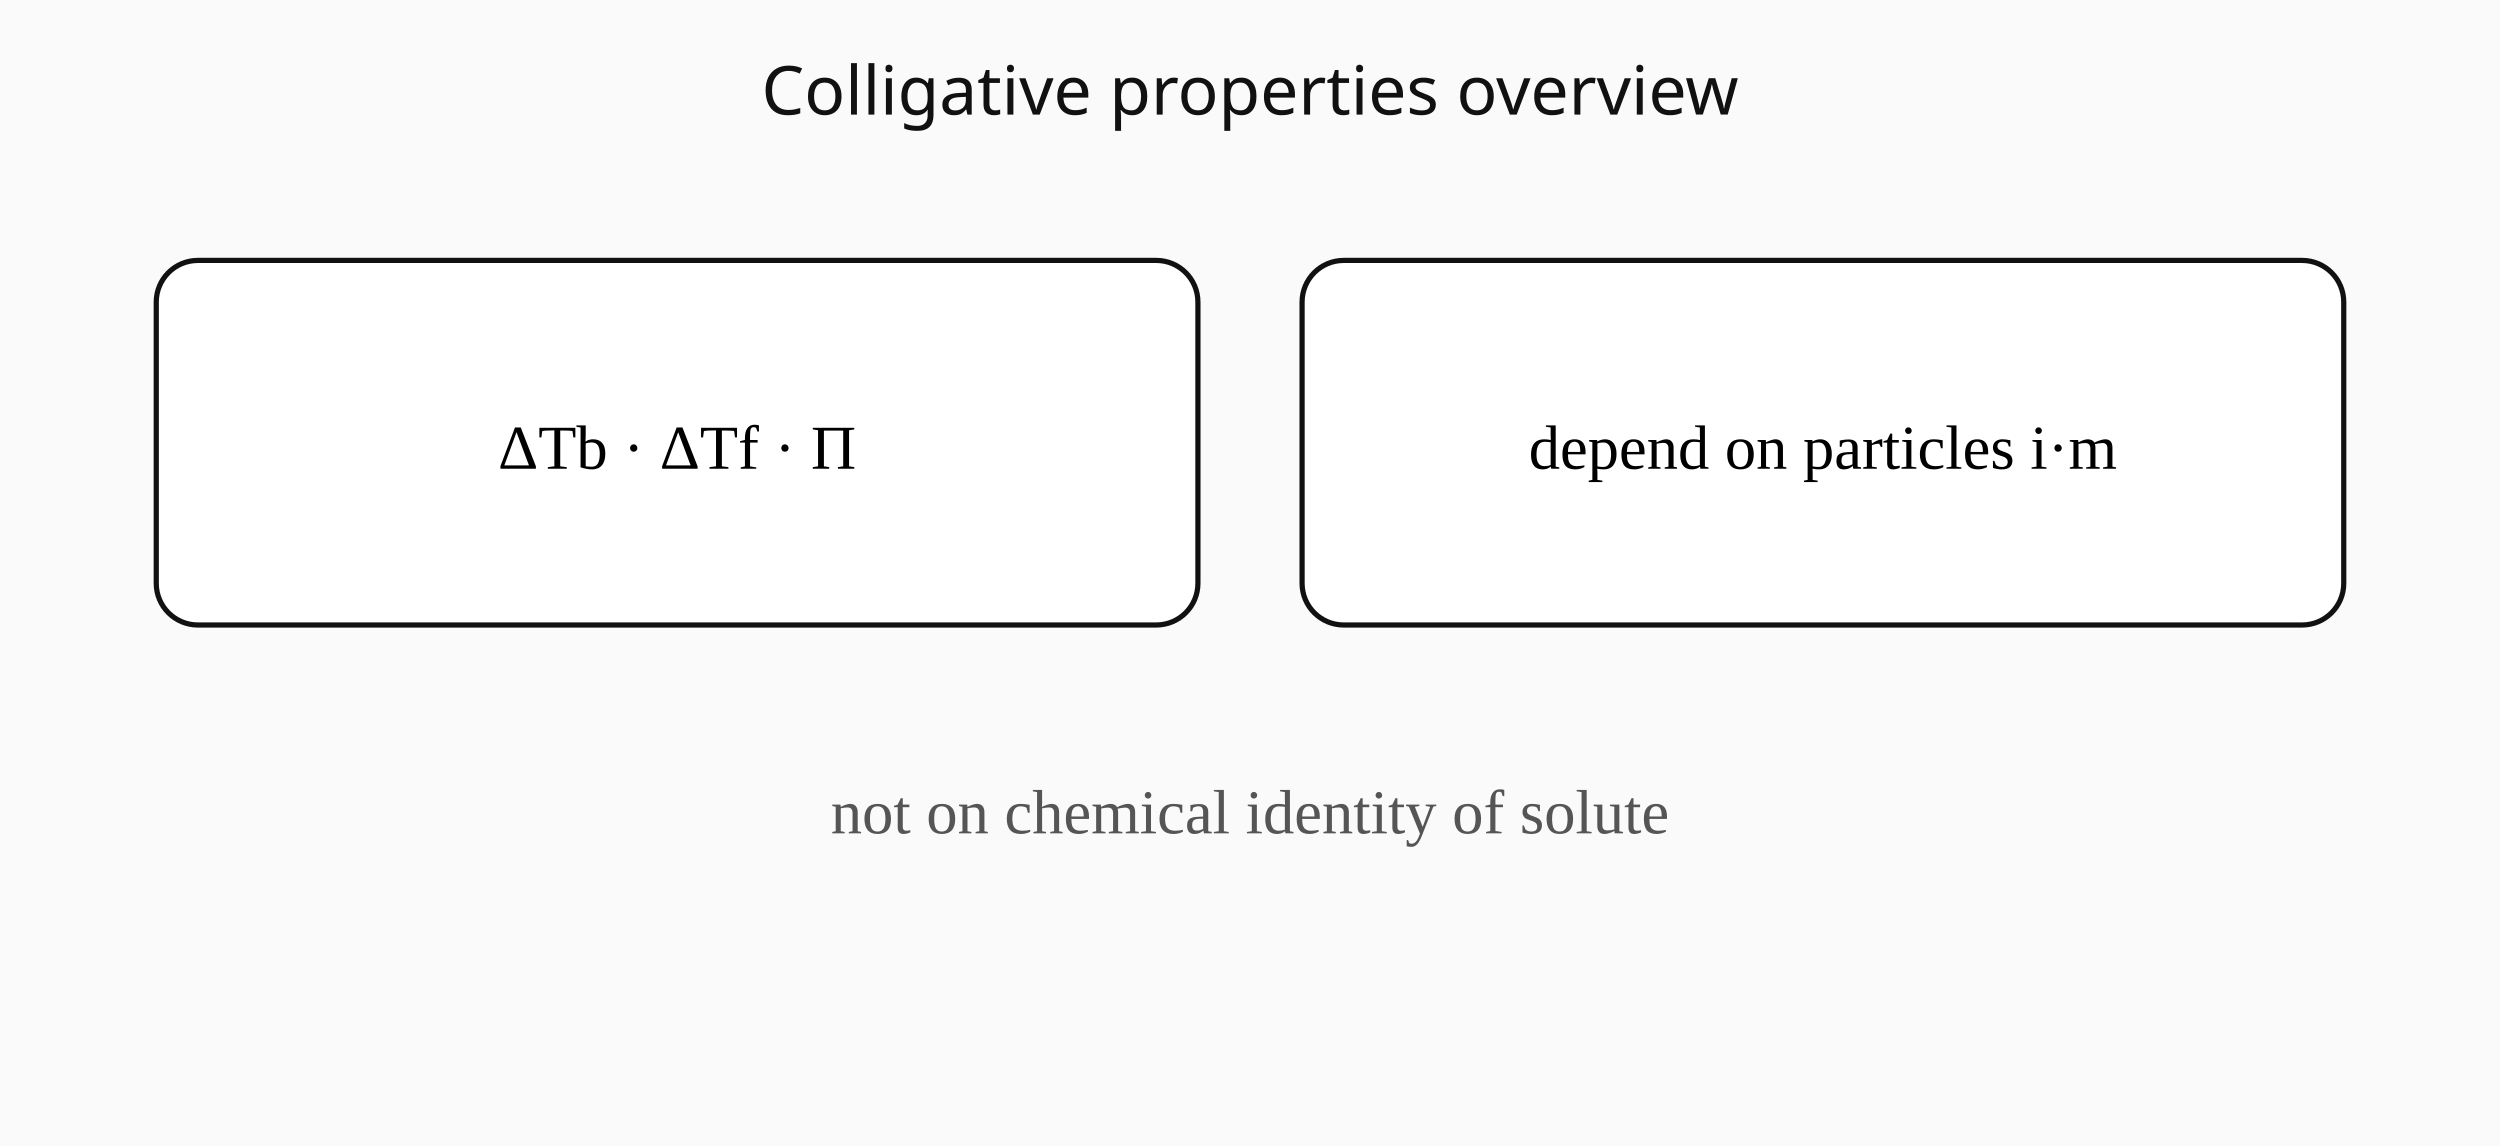
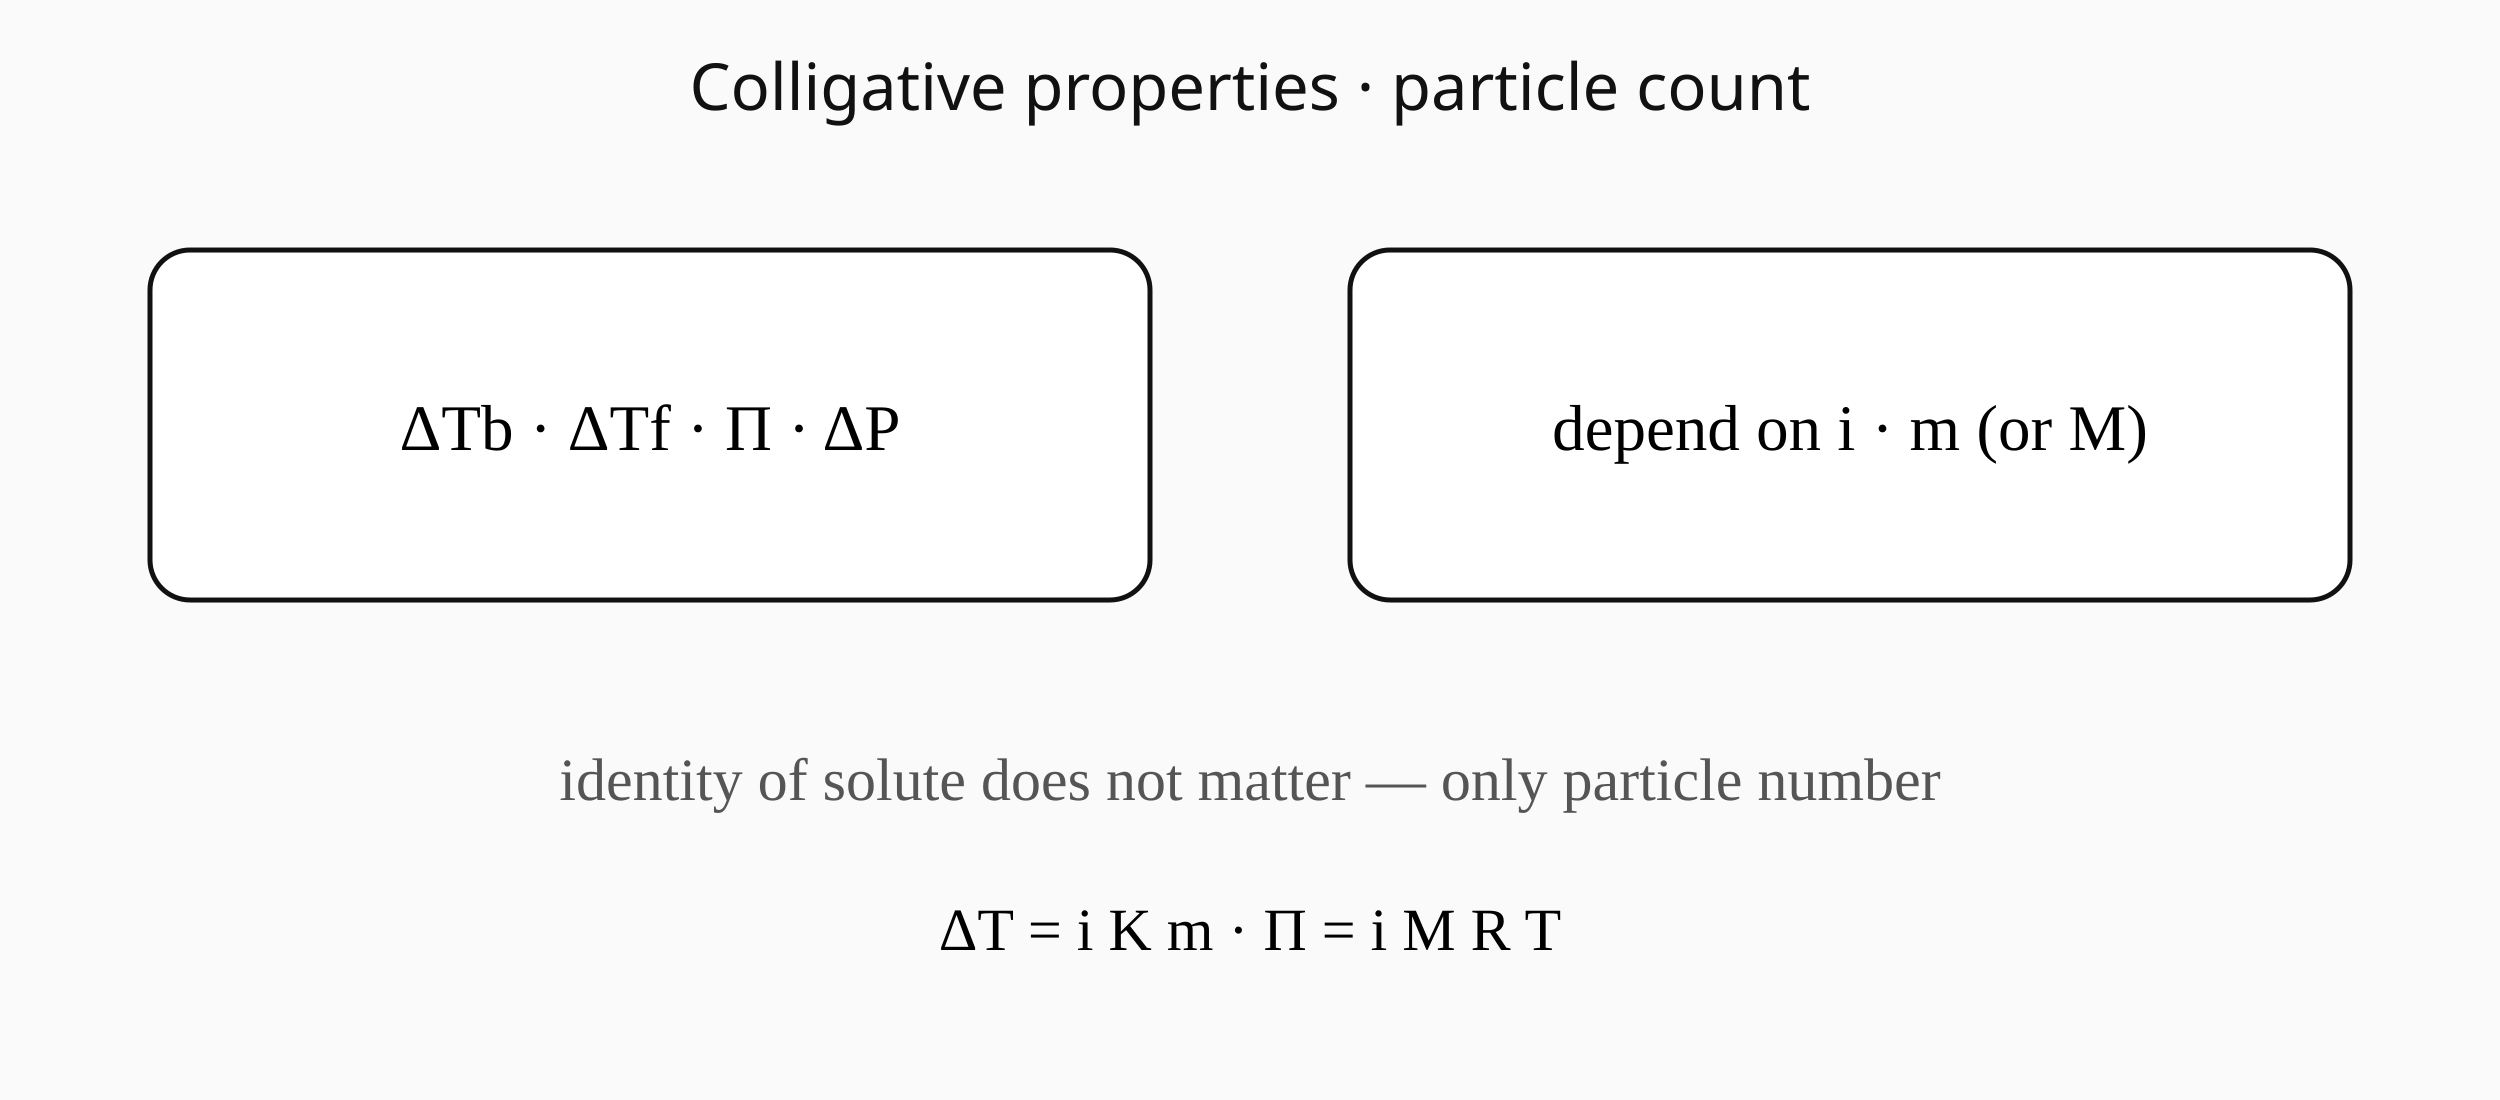
- <svg xmlns="http://www.w3.org/2000/svg" viewBox="0 0 480 220" role="img" aria-label="Colligative properties overview">
-   <rect width="480" height="220" fill="#fafafa" />
-   <text x="240" y="22" text-anchor="middle" font-family="Figtree,Segoe UI,sans-serif" font-size="13" fill="#111">Colligative properties overview</text>
+ <svg xmlns="http://www.w3.org/2000/svg" viewBox="0 0 500 220" role="img" aria-label="Colligative properties · particle count">
+   <rect width="500" height="220" fill="#fafafa" />
+   <text x="250" y="22" text-anchor="middle" font-family="Figtree,Segoe UI,sans-serif" font-size="13" fill="#111">Colligative properties · particle count</text>
  <rect x="30" y="50" width="200" height="70" rx="8" fill="#fff" stroke="#111" />
-   <text x="130" y="90" text-anchor="middle" font-size="12">ΔTb · ΔTf · Π</text>
-   <rect x="250" y="50" width="200" height="70" rx="8" fill="#fff" stroke="#111" />
-   <text x="350" y="90" text-anchor="middle" font-size="12">depend on particles i·m</text>
-   <text x="240" y="160" text-anchor="middle" font-size="12" fill="#555">not on chemical identity of solute</text>
+   <text x="130" y="90" text-anchor="middle" font-size="13">ΔTb · ΔTf · Π · ΔP</text>
+   <rect x="270" y="50" width="200" height="70" rx="8" fill="#fff" stroke="#111" />
+   <text x="370" y="90" text-anchor="middle" font-size="13">depend on i · m (or M)</text>
+   <text x="250" y="160" text-anchor="middle" font-size="12" fill="#555">identity of solute does not matter — only particle number</text>
+   <text x="250" y="190" text-anchor="middle" font-size="12">ΔT = i K m · Π = i M R T</text>
</svg>
